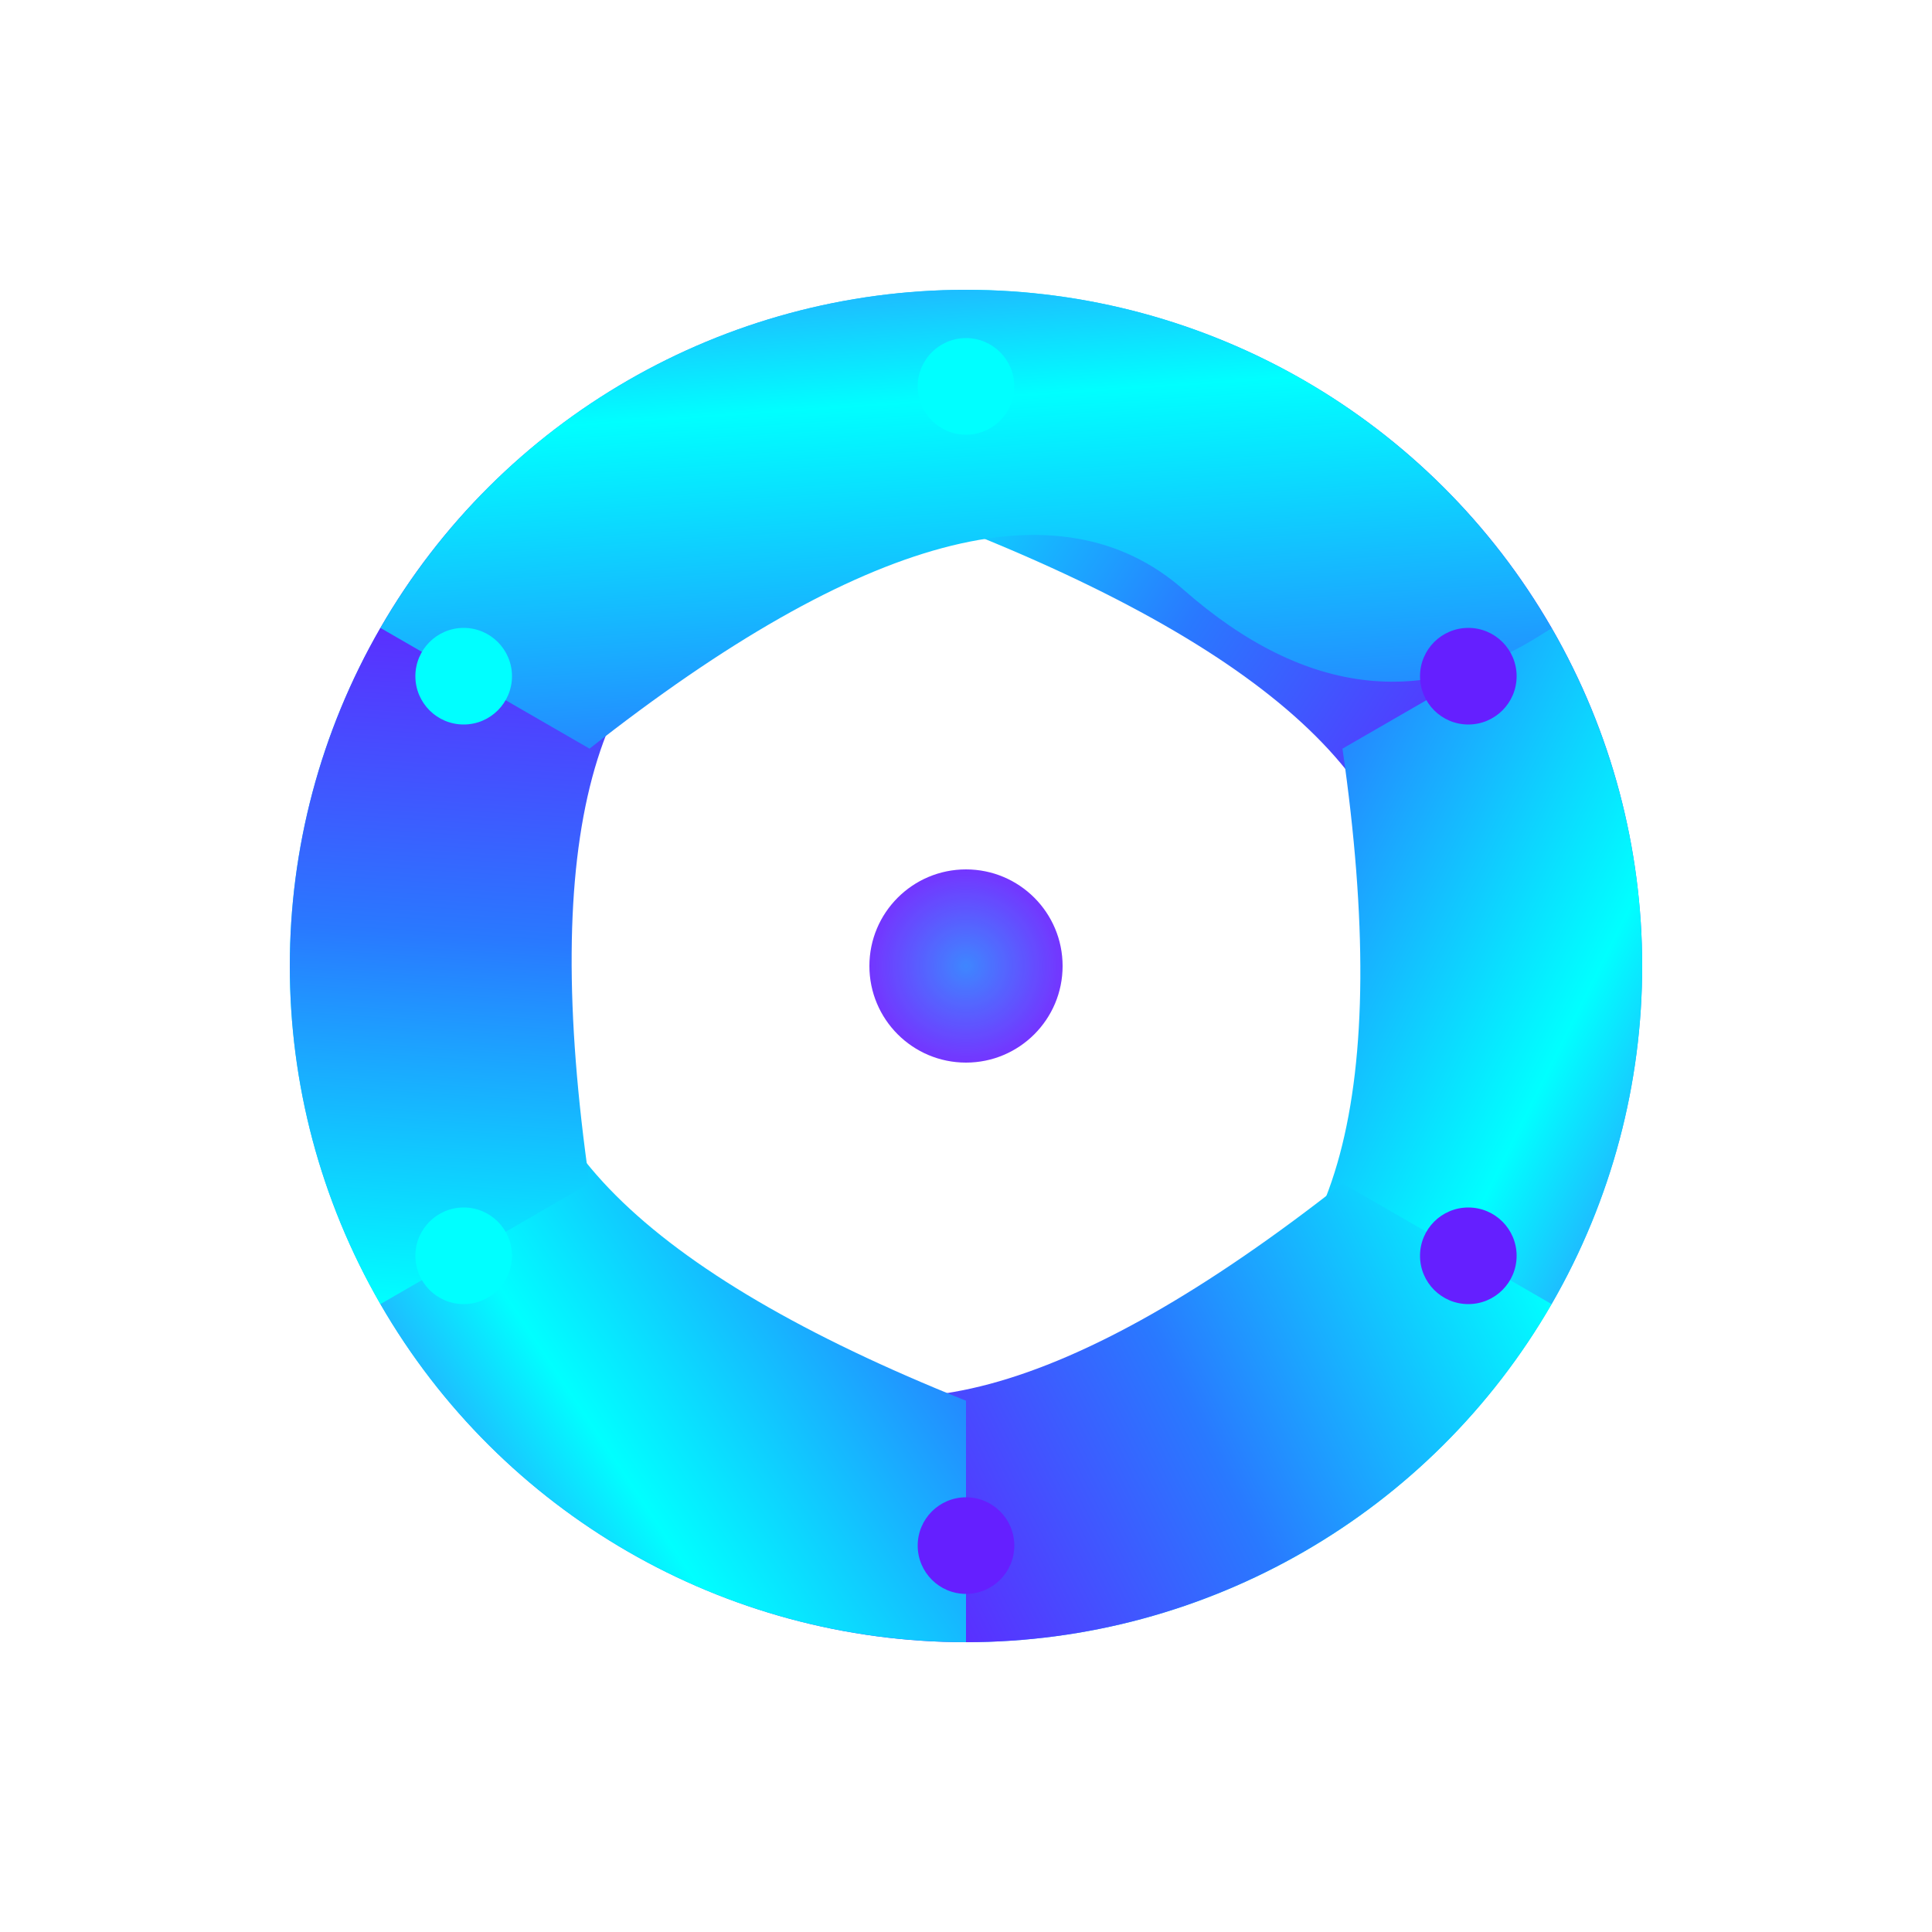
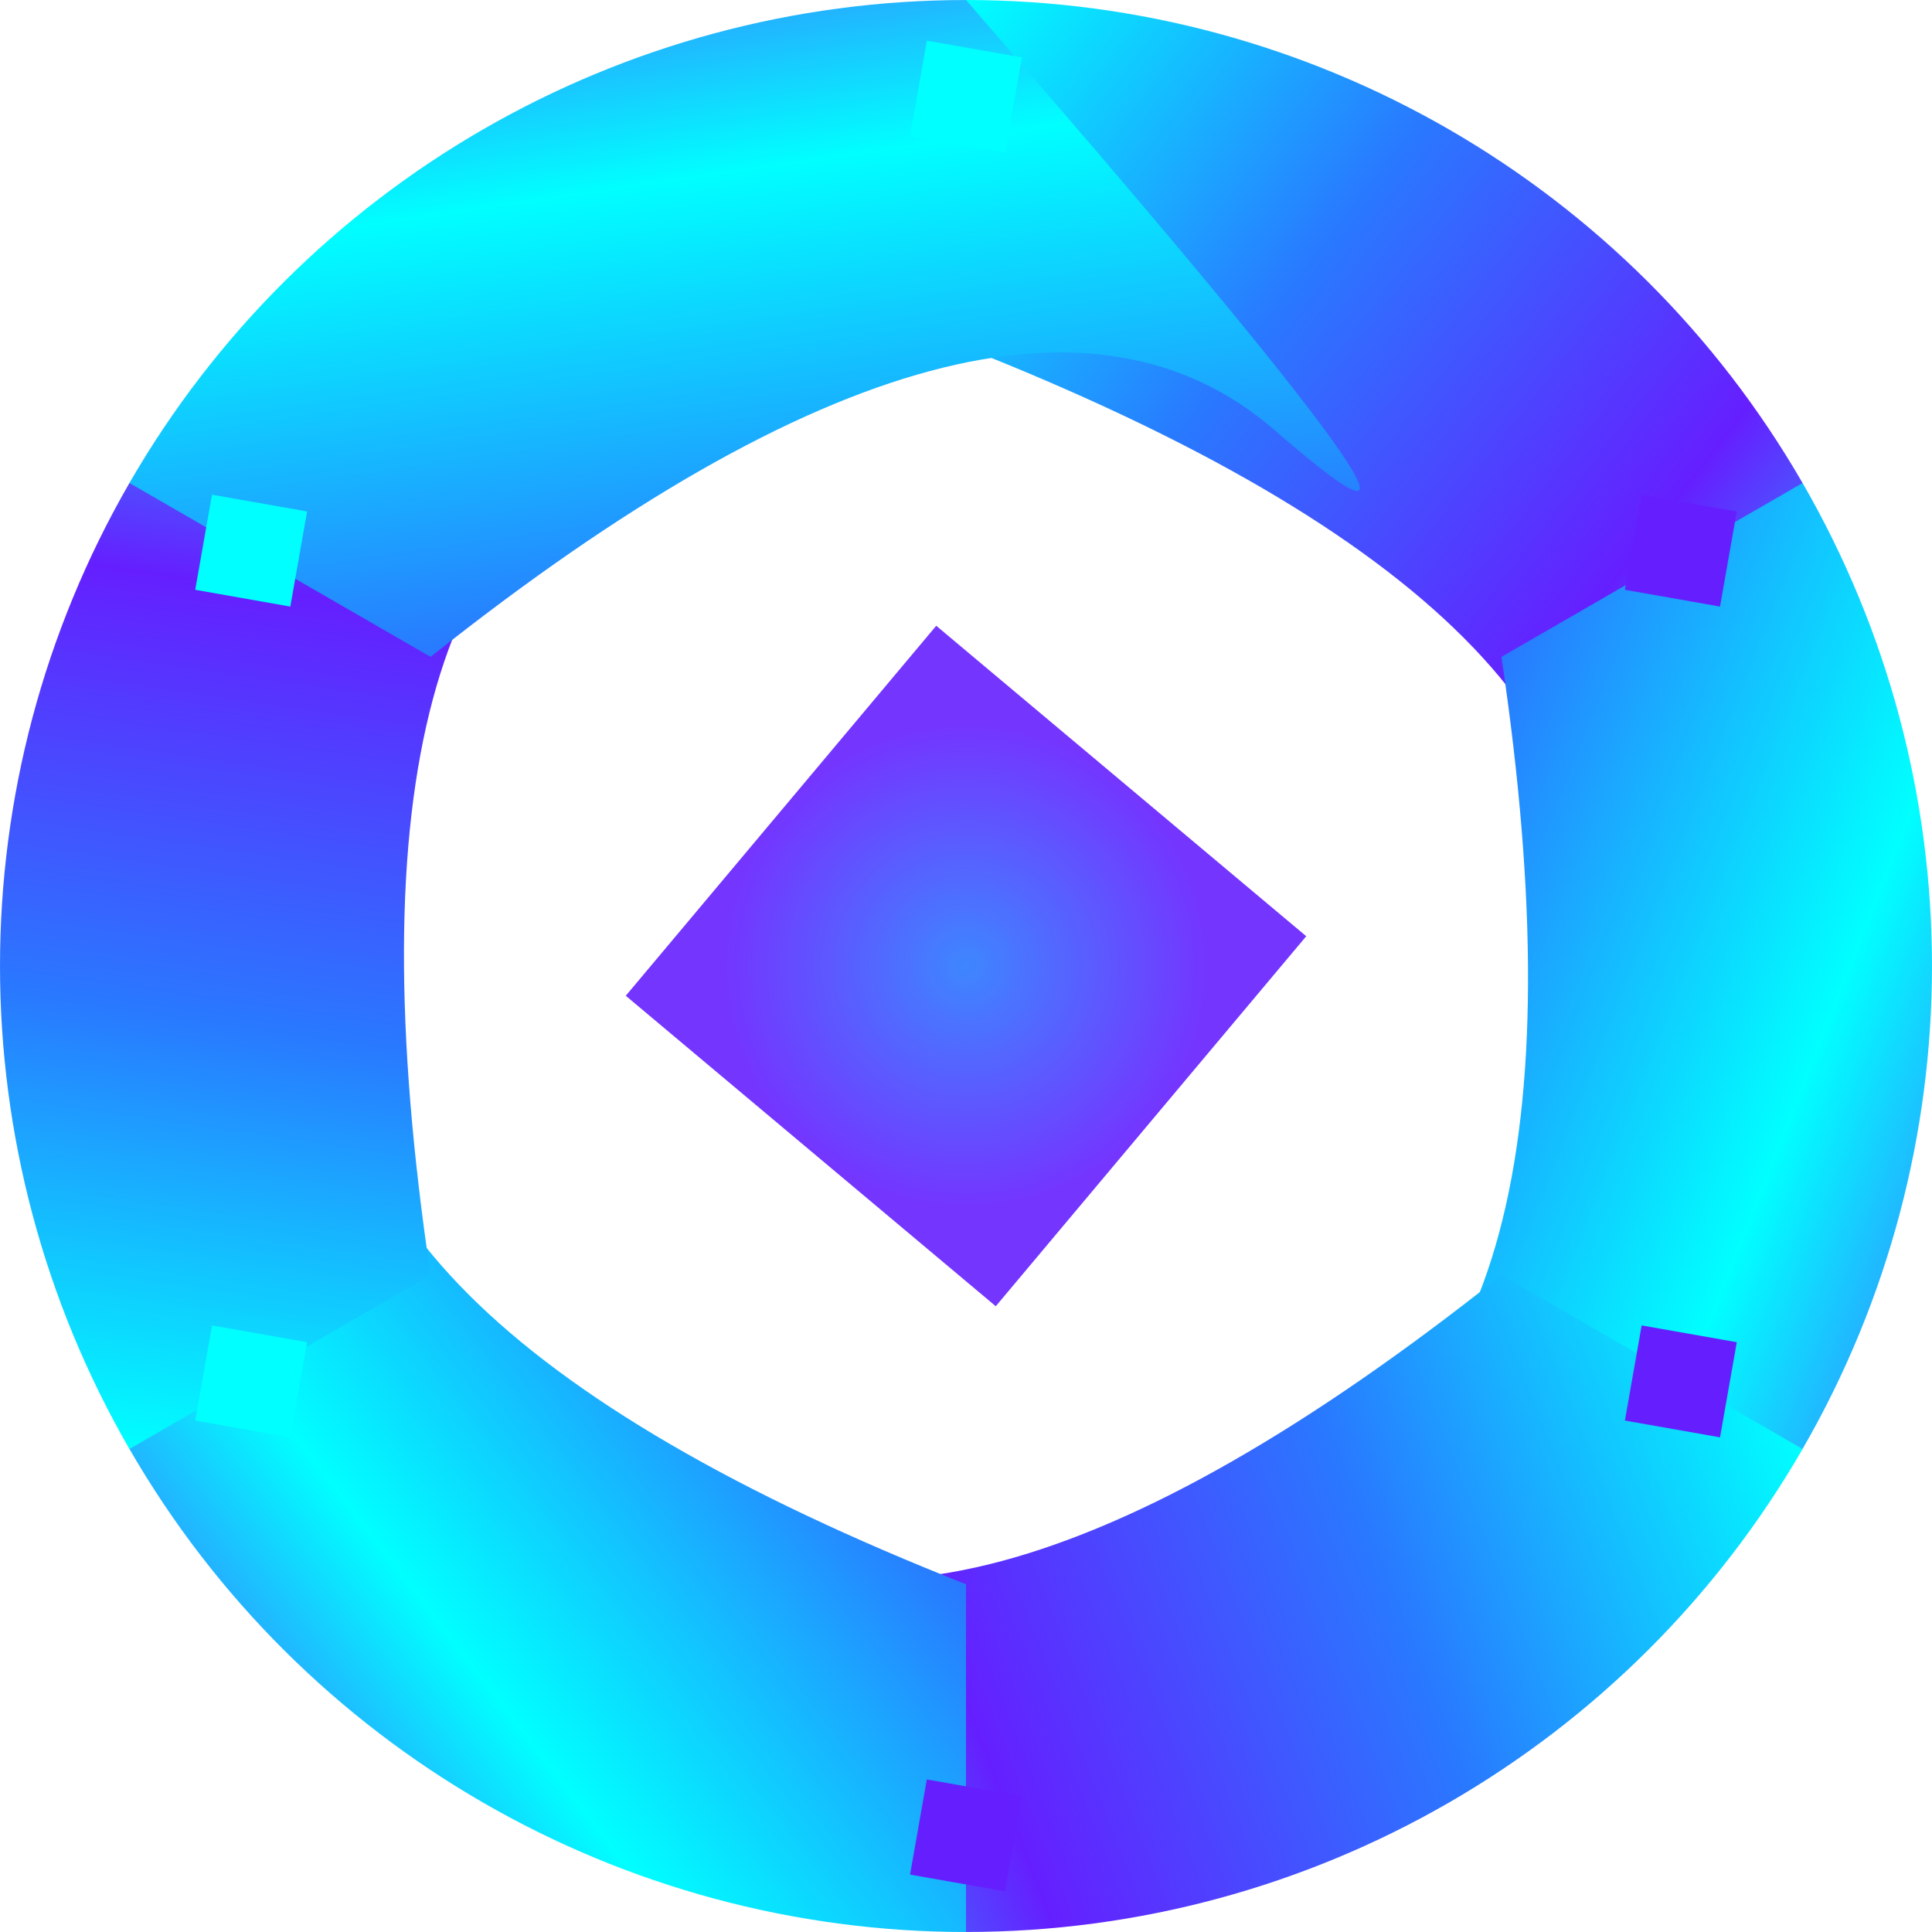
<svg xmlns="http://www.w3.org/2000/svg" viewBox="0 0 200 200">
  <defs>
    <linearGradient id="gradient1" x1="0%" y1="0%" x2="100%" y2="100%">
      <stop offset="0%" style="stop-color:#00ffff" />
      <stop offset="33%" style="stop-color:#2979ff" />
      <stop offset="66%" style="stop-color:#651fff" />
      <stop offset="100%" style="stop-color:#00ffff" />
    </linearGradient>
    <linearGradient id="gradient2" x1="100%" y1="0%" x2="0%" y2="100%">
      <stop offset="0%" style="stop-color:#651fff" />
      <stop offset="33%" style="stop-color:#00ffff" />
      <stop offset="66%" style="stop-color:#2979ff" />
      <stop offset="100%" style="stop-color:#651fff" />
    </linearGradient>
    <radialGradient id="centerGradient">
      <stop offset="0%" style="stop-color:#2979ff" />
      <stop offset="100%" style="stop-color:#651fff" />
    </radialGradient>
  </defs>
  <g transform="translate(100,100)">
-     <path d="M0,-70 A70,70 0 0,1 60.62,35 Q40,25 45,0 T0,-45 Z" fill="url(#gradient1)" transform="rotate(0)" />
-     <path d="M0,-70 A70,70 0 0,1 60.62,35 Q40,25 45,0 T0,-45 Z" fill="url(#gradient2)" transform="rotate(60)" />
-     <path d="M0,-70 A70,70 0 0,1 60.62,35 Q40,25 45,0 T0,-45 Z" fill="url(#gradient1)" transform="rotate(120)" />
-     <path d="M0,-70 A70,70 0 0,1 60.62,35 Q40,25 45,0 T0,-45 Z" fill="url(#gradient2)" transform="rotate(180)" />
-     <path d="M0,-70 A70,70 0 0,1 60.62,35 Q40,25 45,0 T0,-45 Z" fill="url(#gradient1)" transform="rotate(240)" />
-     <path d="M0,-70 A70,70 0 0,1 60.62,35 Q40,25 45,0 T0,-45 Z" fill="url(#gradient2)" transform="rotate(300)" />
-     <circle cx="0" cy="-60" r="5" fill="#00ffff" />
-     <circle cx="52" cy="30" r="5" fill="#651fff" />
-     <circle cx="-52" cy="30" r="5" fill="#00ffff" />
-     <circle cx="52" cy="-30" r="5" fill="#651fff" />
-     <circle cx="-52" cy="-30" r="5" fill="#00ffff" />
-     <circle cx="0" cy="60" r="5" fill="#651fff" />
-     <circle cx="0" cy="0" r="10" fill="url(#centerGradient)" opacity="0.9" />
+     <path d="M0,-100 A100,100 0 0,1 86.6,-50 Q57,36 64,0 T0,-64 Z" fill="url(#gradient1)" transform="rotate(0)" />
+     <path d="M0,-100 A100,100 0 0,1 86.6,-50 Q57,36 64,0 T0,-64 Z" fill="url(#gradient2)" transform="rotate(60)" />
+     <path d="M0,-100 A100,100 0 0,1 86.6,-50 Q57,36 64,0 T0,-64 Z" fill="url(#gradient1)" transform="rotate(120)" />
+     <path d="M0,-100 A100,100 0 0,1 86.6,-50 Q57,36 64,0 T0,-64 Z" fill="url(#gradient2)" transform="rotate(180)" />
+     <path d="M0,-100 A100,100 0 0,1 86.6,-50 Q57,36 64,0 T0,-64 Z" fill="url(#gradient1)" transform="rotate(240)" />
+     <path d="M0,-100 A100,100 0 0,1 86.6,-50 Q57,36 64,0 T0,-64 Z" fill="url(#gradient2)" transform="rotate(300)" />
+     <rect x="-5" y="-95" width="10" height="10" fill="#00ffff" transform="rotate(10, 0, -90)" />
+     <rect x="69" y="38" width="10" height="10" fill="#651fff" transform="rotate(10, 74, 43)" />
+     <rect x="-79" y="38" width="10" height="10" fill="#00ffff" transform="rotate(10, -74, 43)" />
+     <rect x="69" y="-48" width="10" height="10" fill="#651fff" transform="rotate(10, 74, -43)" />
+     <rect x="-79" y="-48" width="10" height="10" fill="#00ffff" transform="rotate(10, -74, -43)" />
+     <rect x="-5" y="85" width="10" height="10" fill="#651fff" transform="rotate(10, 0, 90)" />
+     <rect x="-25" y="-25" width="50" height="50" fill="url(#centerGradient)" opacity="0.9" transform="rotate(40, 0, 0)" />
  </g>
</svg>
